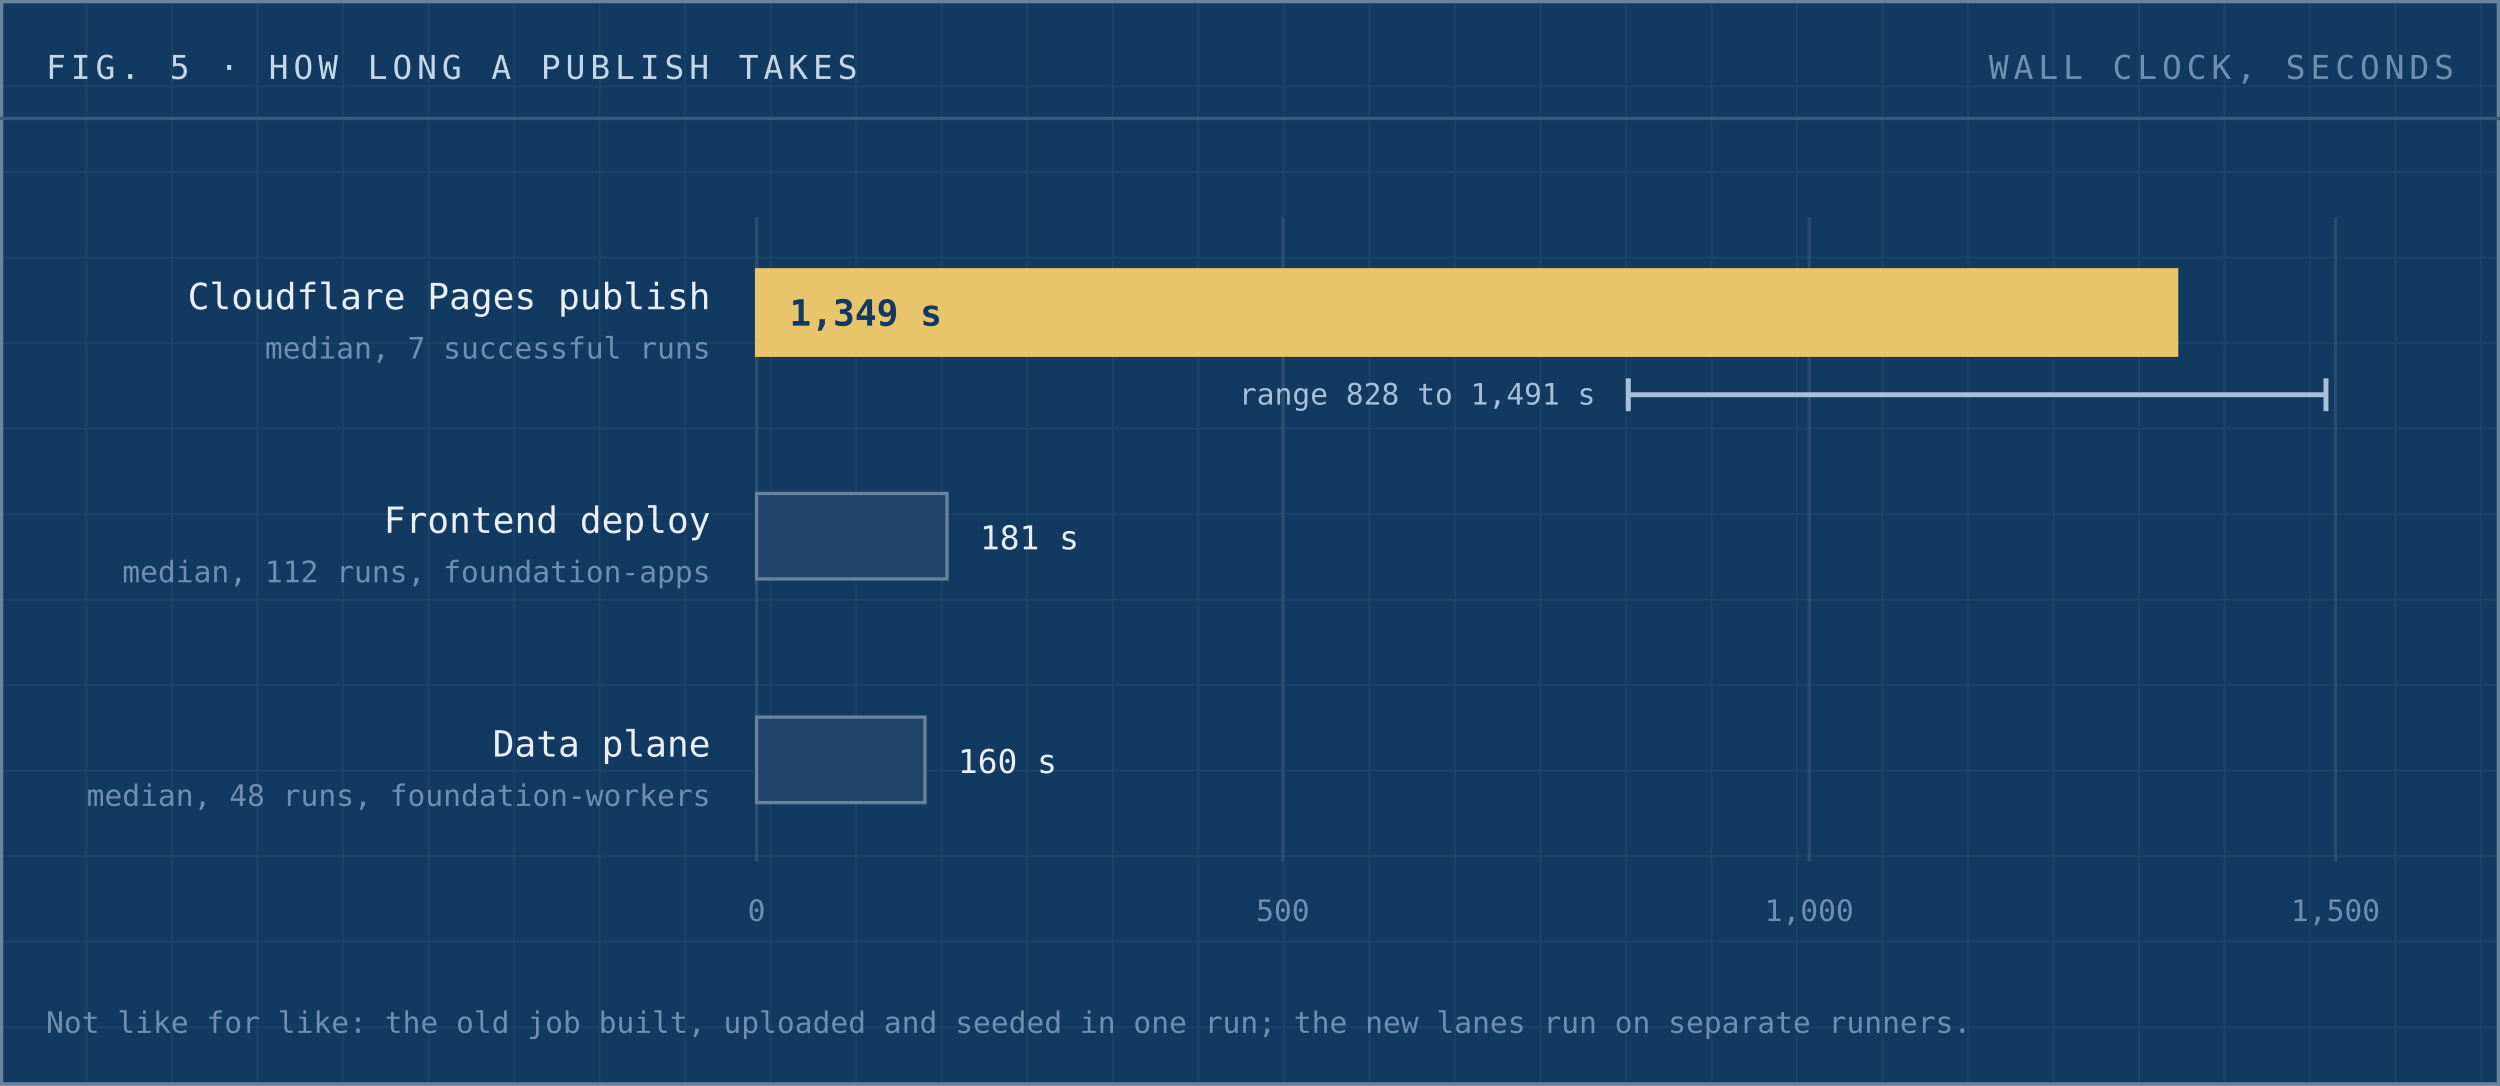
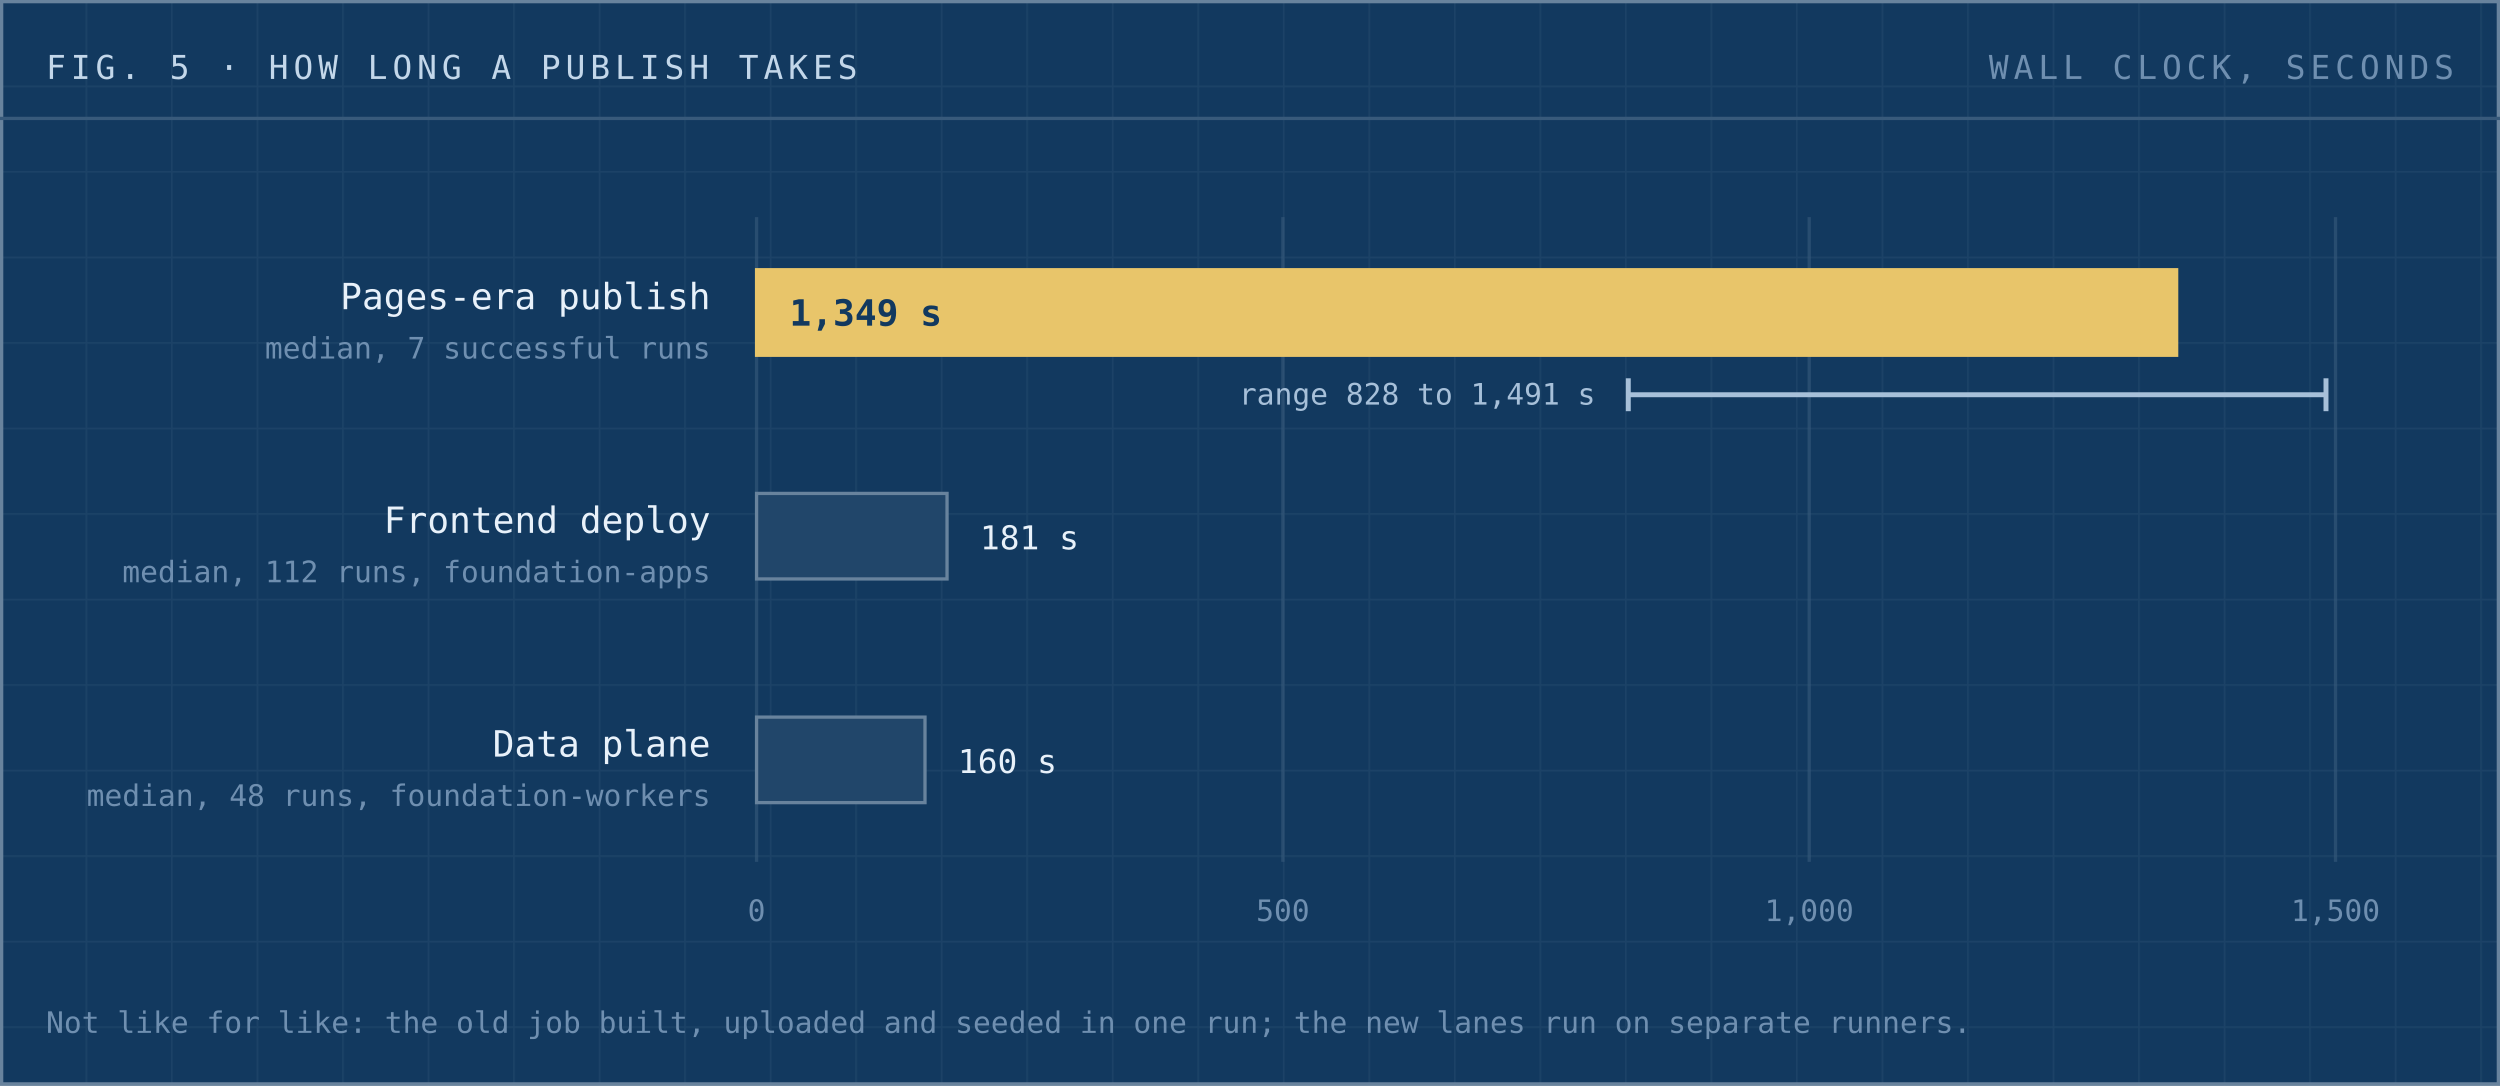
- <svg xmlns="http://www.w3.org/2000/svg" viewBox="0 0 760 330" aria-label="Fig. 5: median publish time, one Cloudflare Pages job against today's two lanes" style="width:100%;height:auto;max-width:760px;display:block" font-family="ui-monospace, SFMono-Regular, Menlo, Consolas, monospace">
+ <svg xmlns="http://www.w3.org/2000/svg" viewBox="0 0 760 330" aria-label="Fig. 5: median publish time, one Pages-era job against today's two lanes" style="width:100%;height:auto;max-width:760px;display:block" font-family="ui-monospace, SFMono-Regular, Menlo, Consolas, monospace">
  <defs>
    <pattern id="grid5" width="26" height="26" patternUnits="userSpaceOnUse">
      <path d="M 26 0 L 0 0 0 26" fill="none" stroke="#e8f1fa" stroke-opacity="0.05" stroke-width="1" />
    </pattern>
    <marker id="ar5" viewBox="0 0 10 10" refX="8.5" refY="5" markerWidth="7" markerHeight="7" orient="auto">
      <path d="M0 0 L10 5 L0 10 z" fill="#c3d7ea" />
    </marker>
    <marker id="am5" viewBox="0 0 10 10" refX="8.5" refY="5" markerWidth="7" markerHeight="7" orient="auto">
      <path d="M0 0 L10 5 L0 10 z" fill="#e8c56a" />
    </marker>
  </defs>
  <rect width="760" height="330" fill="#12395f" />
  <rect width="760" height="330" fill="url(#grid5)" />
  <rect x="0.5" y="0.5" width="759" height="329" fill="none" stroke="#68839d" />
  <text x="14" y="24" font-size="10" letter-spacing="1.5" fill="#c3d7ea">FIG. 5 · HOW LONG A PUBLISH TAKES</text>
  <text x="746" y="24" font-size="10" letter-spacing="1.5" fill="#6f8fb0" text-anchor="end">WALL CLOCK, SECONDS</text>
  <line x1="0" y1="36" x2="760" y2="36" stroke="#385a7b" />
  <line x1="230.0" y1="66" x2="230.0" y2="262" stroke="#385a7b" stroke-opacity="0.6" stroke-width="1" />
  <text x="230.0" y="280" font-size="9" fill="#6f8fb0" text-anchor="middle">0</text>
  <line x1="390.0" y1="66" x2="390.0" y2="262" stroke="#385a7b" stroke-opacity="0.6" stroke-width="1" />
  <text x="390.0" y="280" font-size="9" fill="#6f8fb0" text-anchor="middle">500</text>
  <line x1="550.0" y1="66" x2="550.0" y2="262" stroke="#385a7b" stroke-opacity="0.6" stroke-width="1" />
  <text x="550.0" y="280" font-size="9" fill="#6f8fb0" text-anchor="middle">1,000</text>
  <line x1="710.0" y1="66" x2="710.0" y2="262" stroke="#385a7b" stroke-opacity="0.6" stroke-width="1" />
  <text x="710.0" y="280" font-size="9" fill="#6f8fb0" text-anchor="middle">1,500</text>
-   <text x="216" y="94" font-size="11" fill="#e8f1fa" text-anchor="end">Cloudflare Pages publish</text>
+   <text x="216" y="94" font-size="11" fill="#e8f1fa" text-anchor="end">Pages-era publish</text>
  <text x="216" y="109" font-size="9" fill="#6f8fb0" text-anchor="end">median, 7 successful runs</text>
  <rect x="230" y="82" width="431.7" height="26" fill="#e8c56a" stroke="#e8c56a" stroke-width="1" />
  <text x="240" y="99" font-size="11" fill="#12395f" font-weight="bold">1,349 s</text>
  <line x1="495.0" y1="120" x2="707.1" y2="120" stroke="#a7c0d9" stroke-width="1.5" />
  <line x1="495.0" y1="115" x2="495.0" y2="125" stroke="#a7c0d9" stroke-width="1.5" />
  <line x1="707.1" y1="115" x2="707.1" y2="125" stroke="#a7c0d9" stroke-width="1.5" />
  <text x="485.0" y="123" font-size="9" fill="#a7c0d9" text-anchor="end">range 828 to 1,491 s</text>
  <text x="216" y="162" font-size="11" fill="#e8f1fa" text-anchor="end">Frontend deploy</text>
  <text x="216" y="177" font-size="9" fill="#6f8fb0" text-anchor="end">median, 112 runs, foundation-apps</text>
  <rect x="230" y="150" width="57.9" height="26" fill="#21466a" stroke="#68839d" stroke-width="1" />
  <text x="297.9" y="167" font-size="10" fill="#e8f1fa">181 s</text>
  <text x="216" y="230" font-size="11" fill="#e8f1fa" text-anchor="end">Data plane</text>
  <text x="216" y="245" font-size="9" fill="#6f8fb0" text-anchor="end">median, 48 runs, foundation-workers</text>
  <rect x="230" y="218" width="51.2" height="26" fill="#21466a" stroke="#68839d" stroke-width="1" />
  <text x="291.2" y="235" font-size="10" fill="#e8f1fa">160 s</text>
  <text x="14" y="314" font-size="9" fill="#6f8fb0">Not like for like: the old job built, uploaded and seeded in one run; the new lanes run on separate runners.</text>
</svg>
